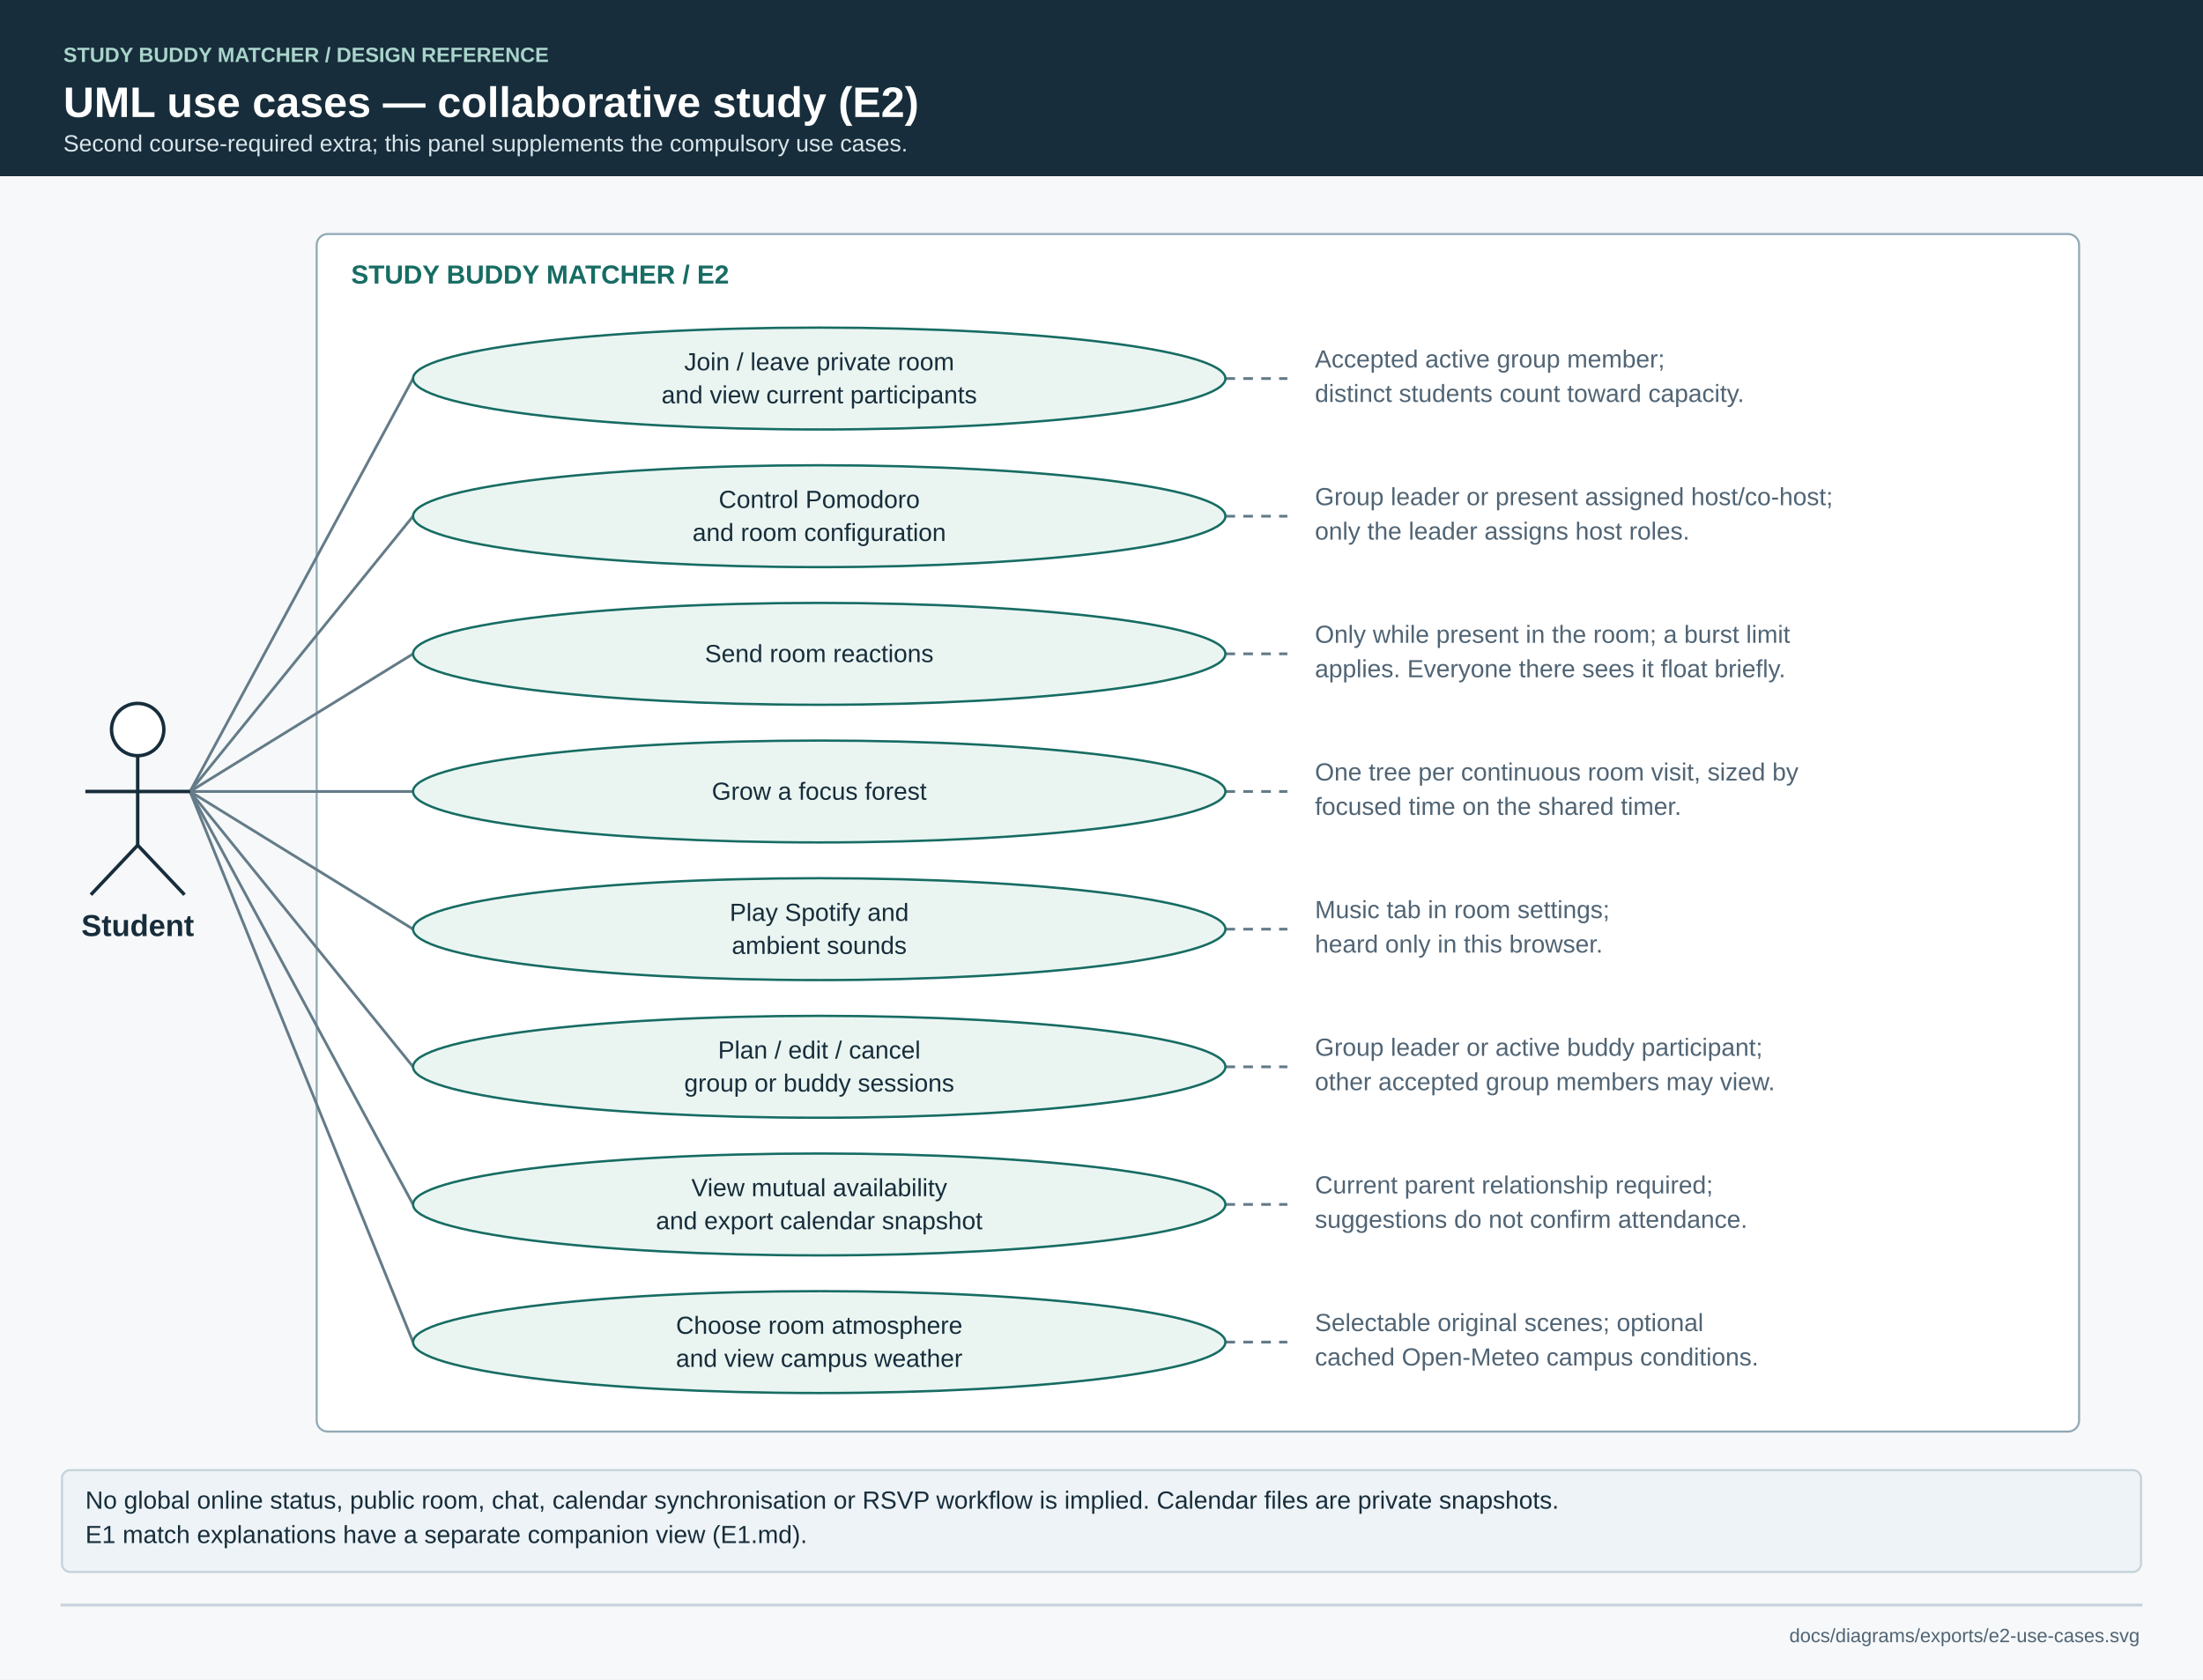
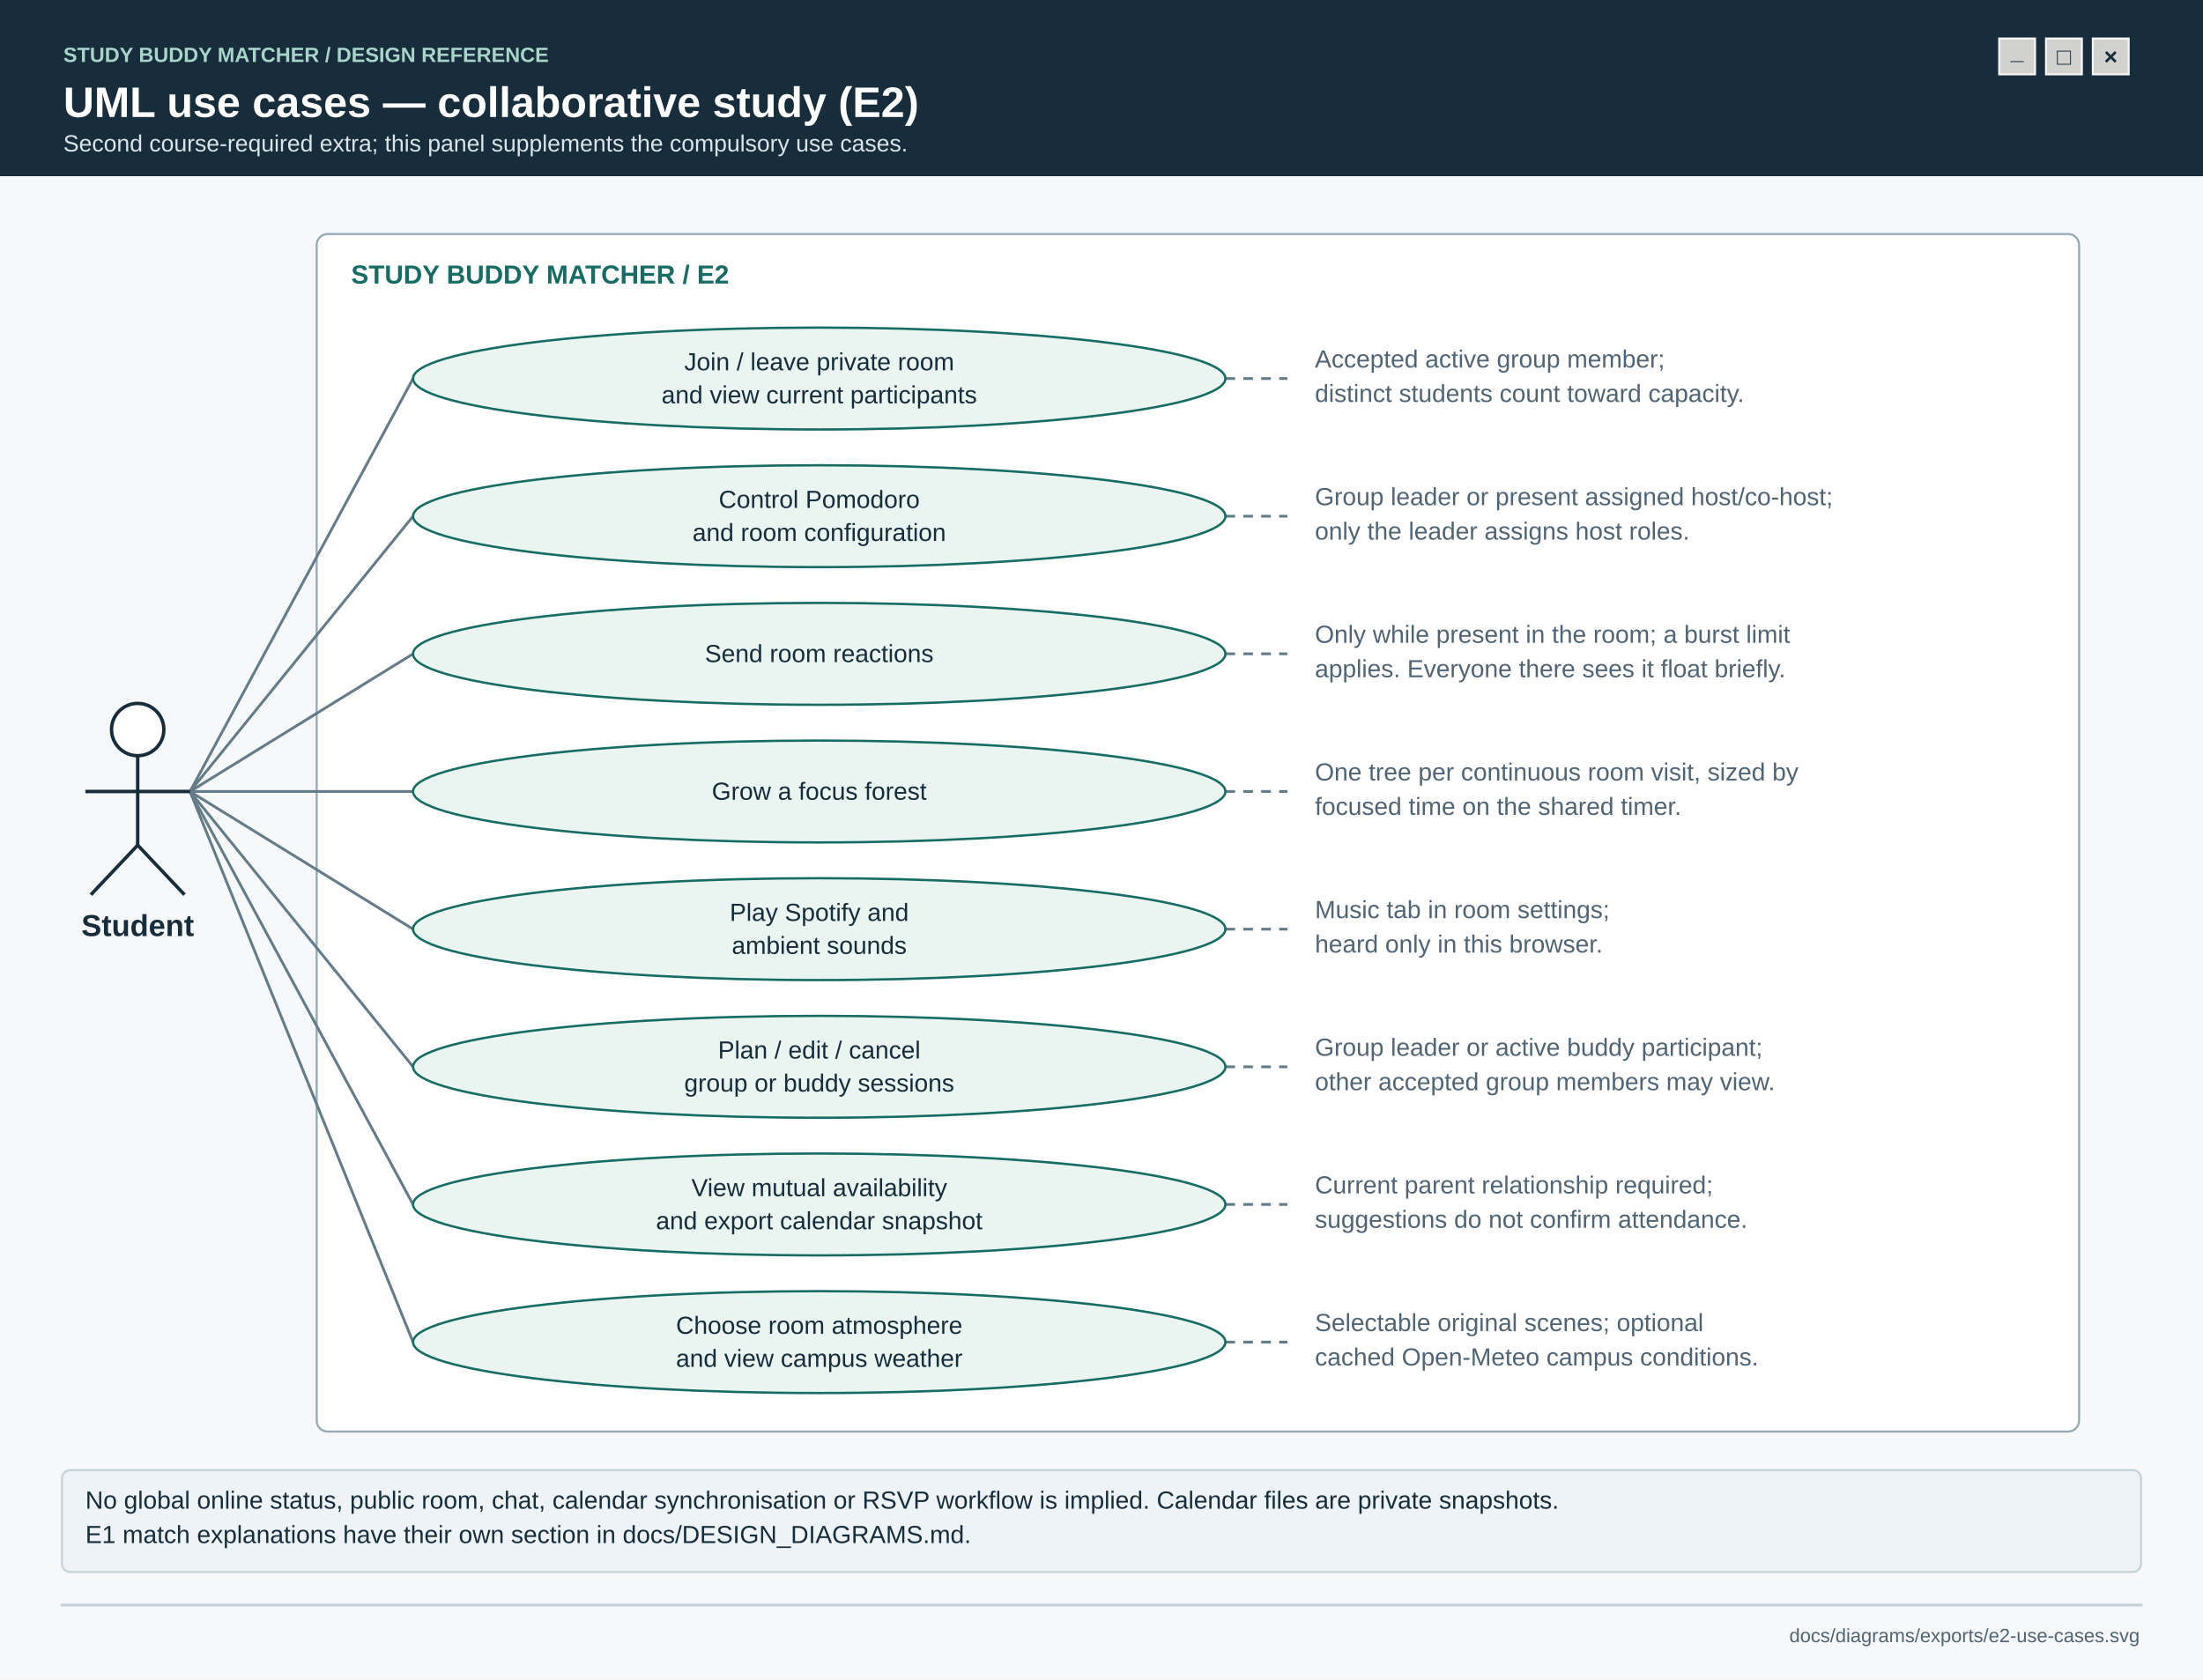
<svg xmlns="http://www.w3.org/2000/svg" width="1600" height="1220" viewBox="0 0 1600 1220" role="img" aria-labelledby="title description">
  <defs>
    <marker id="arrow" viewBox="0 0 12 12" refX="11" refY="6" markerWidth="8" markerHeight="8" orient="auto-start-reverse">
      <path d="M 1 1 L 11 6 L 1 11" fill="none" stroke="#647b88" stroke-width="1.6" />
+     </marker>
+     <marker id="solid" viewBox="0 0 12 12" refX="11" refY="6" markerWidth="9" markerHeight="9" orient="auto-start-reverse">
+       <path d="M 1 1 L 11 6 L 1 11 Z" fill="#647b88" stroke="#647b88" stroke-width="1" />
    </marker>
    <marker id="triangle" viewBox="0 0 14 14" refX="13" refY="7" markerWidth="12" markerHeight="12" orient="auto-start-reverse">
      <path d="M 1 1 L 13 7 L 1 13 Z" fill="white" stroke="#647b88" stroke-width="1.4" />
    </marker>
    <marker id="diamond" viewBox="0 0 16 12" refX="1" refY="6" markerWidth="13" markerHeight="10" orient="auto-start-reverse">
      <path d="M 1 6 L 8 1 L 15 6 L 8 11 Z" fill="#647b88" stroke="#647b88" />
    </marker>
  </defs>
  <g font-family="Tahoma, Verdana, Arial, sans-serif">
    <rect x="0" y="0" width="1600" height="1220" rx="0" fill="#f6f8f9" stroke="none" stroke-width="1.5" />
    <rect x="0" y="0" width="1600" height="128" rx="0" fill="#172d3b" stroke="none" stroke-width="1.5" />
+     <rect x="1452" y="28" width="26" height="26" rx="0" fill="#d1d2d0" stroke="#f4f5f4" stroke-width="1.5" />
+     <text x="1465" y="43" font-size="17" fill="#172d3b" font-weight="700" text-anchor="middle">_</text>
+     <rect x="1486" y="28" width="26" height="26" rx="0" fill="#d1d2d0" stroke="#f4f5f4" stroke-width="1.5" />
+     <text x="1499" y="47" font-size="17" fill="#172d3b" font-weight="700" text-anchor="middle">□</text>
+     <rect x="1520" y="28" width="26" height="26" rx="0" fill="#d1d2d0" stroke="#f4f5f4" stroke-width="1.5" />
+     <text x="1533" y="47" font-size="17" fill="#172d3b" font-weight="700" text-anchor="middle">×</text>
    <rect x="230" y="170" width="1280" height="870" rx="8" fill="white" stroke="#93a9b6" stroke-width="1.5" />
    <polyline points="44,1166 1556,1166" fill="none" stroke="#c5d2da" stroke-width="2" stroke-linejoin="round" />
    <polyline points="138,575 300,275" fill="none" stroke="#647b88" stroke-width="2" stroke-linejoin="round" />
    <polyline points="890,275 935,275" fill="none" stroke="#647b88" stroke-width="2" stroke-linejoin="round" stroke-dasharray="7 6" />
    <polyline points="138,575 300,375" fill="none" stroke="#647b88" stroke-width="2" stroke-linejoin="round" />
    <polyline points="890,375 935,375" fill="none" stroke="#647b88" stroke-width="2" stroke-linejoin="round" stroke-dasharray="7 6" />
    <polyline points="138,575 300,475" fill="none" stroke="#647b88" stroke-width="2" stroke-linejoin="round" />
    <polyline points="890,475 935,475" fill="none" stroke="#647b88" stroke-width="2" stroke-linejoin="round" stroke-dasharray="7 6" />
    <polyline points="138,575 300,575" fill="none" stroke="#647b88" stroke-width="2" stroke-linejoin="round" />
    <polyline points="890,575 935,575" fill="none" stroke="#647b88" stroke-width="2" stroke-linejoin="round" stroke-dasharray="7 6" />
    <polyline points="138,575 300,675" fill="none" stroke="#647b88" stroke-width="2" stroke-linejoin="round" />
    <polyline points="890,675 935,675" fill="none" stroke="#647b88" stroke-width="2" stroke-linejoin="round" stroke-dasharray="7 6" />
    <polyline points="138,575 300,775" fill="none" stroke="#647b88" stroke-width="2" stroke-linejoin="round" />
    <polyline points="890,775 935,775" fill="none" stroke="#647b88" stroke-width="2" stroke-linejoin="round" stroke-dasharray="7 6" />
    <polyline points="138,575 300,875" fill="none" stroke="#647b88" stroke-width="2" stroke-linejoin="round" />
    <polyline points="890,875 935,875" fill="none" stroke="#647b88" stroke-width="2" stroke-linejoin="round" stroke-dasharray="7 6" />
    <polyline points="138,575 300,975" fill="none" stroke="#647b88" stroke-width="2" stroke-linejoin="round" />
    <polyline points="890,975 935,975" fill="none" stroke="#647b88" stroke-width="2" stroke-linejoin="round" stroke-dasharray="7 6" />
    <circle cx="100" cy="530" r="19" fill="white" stroke="#172d3b" stroke-width="2.5" />
    <polyline points="100,549 100,614" fill="none" stroke="#172d3b" stroke-width="2.5" stroke-linejoin="round" />
    <polyline points="62,575 138,575" fill="none" stroke="#172d3b" stroke-width="2.5" stroke-linejoin="round" />
    <polyline points="66,650 100,614 134,650" fill="none" stroke="#172d3b" stroke-width="2.5" stroke-linejoin="round" />
    <ellipse cx="595" cy="275" rx="295.0" ry="37" fill="#eaf5f1" stroke="#176c63" stroke-width="1.7" />
    <ellipse cx="595" cy="375" rx="295.0" ry="37" fill="#eaf5f1" stroke="#176c63" stroke-width="1.7" />
    <ellipse cx="595" cy="475" rx="295.0" ry="37" fill="#eaf5f1" stroke="#176c63" stroke-width="1.7" />
    <ellipse cx="595" cy="575" rx="295.0" ry="37" fill="#eaf5f1" stroke="#176c63" stroke-width="1.7" />
    <ellipse cx="595" cy="675" rx="295.0" ry="37" fill="#eaf5f1" stroke="#176c63" stroke-width="1.7" />
    <ellipse cx="595" cy="775" rx="295.0" ry="37" fill="#eaf5f1" stroke="#176c63" stroke-width="1.7" />
    <ellipse cx="595" cy="875" rx="295.0" ry="37" fill="#eaf5f1" stroke="#176c63" stroke-width="1.7" />
    <ellipse cx="595" cy="975" rx="295.0" ry="37" fill="#eaf5f1" stroke="#176c63" stroke-width="1.7" />
    <rect x="45" y="1068" width="1510" height="74" rx="6" fill="#edf3f6" stroke="#c5d2da" stroke-width="1.5" />
    <text x="46" y="45" font-size="15" fill="#a8d4ca" font-weight="700" text-anchor="start">STUDY BUDDY MATCHER  /  DESIGN REFERENCE</text>
    <text x="46" y="85" font-size="31" fill="#ffffff" font-weight="700" text-anchor="start">UML use cases — collaborative study (E2)</text>
    <text x="46" y="110" font-size="17" fill="#d9e5ea" font-weight="400" text-anchor="start">Second course-required extra; this panel supplements the compulsory use cases.</text>
    <text x="1554" y="1193" font-size="14" fill="#506474" font-weight="400" text-anchor="end">docs/diagrams/exports/e2-use-cases.svg</text>
    <text x="255" y="206" font-size="19" fill="#176c63" font-weight="700" text-anchor="start">STUDY BUDDY MATCHER / E2</text>
    <text x="100" y="680" font-size="22" fill="#172d3b" font-weight="700" text-anchor="middle">Student</text>
    <text x="595" y="269" font-size="18" fill="#172d3b" font-weight="400" text-anchor="middle">Join / leave private room</text>
    <text x="595" y="293" font-size="18" fill="#172d3b" font-weight="400" text-anchor="middle">and view current participants</text>
    <text x="955" y="267" font-size="18" fill="#506474" font-weight="400" text-anchor="start">Accepted active group member;</text>
    <text x="955" y="292" font-size="18" fill="#506474" font-weight="400" text-anchor="start">distinct students count toward capacity.</text>
    <text x="595" y="369" font-size="18" fill="#172d3b" font-weight="400" text-anchor="middle">Control Pomodoro</text>
    <text x="595" y="393" font-size="18" fill="#172d3b" font-weight="400" text-anchor="middle">and room configuration</text>
    <text x="955" y="367" font-size="18" fill="#506474" font-weight="400" text-anchor="start">Group leader or present assigned host/co-host;</text>
    <text x="955" y="392" font-size="18" fill="#506474" font-weight="400" text-anchor="start">only the leader assigns host roles.</text>
    <text x="595" y="481" font-size="18" fill="#172d3b" font-weight="400" text-anchor="middle">Send room reactions</text>
    <text x="955" y="467" font-size="18" fill="#506474" font-weight="400" text-anchor="start">Only while present in the room; a burst limit</text>
    <text x="955" y="492" font-size="18" fill="#506474" font-weight="400" text-anchor="start">applies. Everyone there sees it float briefly.</text>
    <text x="595" y="581" font-size="18" fill="#172d3b" font-weight="400" text-anchor="middle">Grow a focus forest</text>
    <text x="955" y="567" font-size="18" fill="#506474" font-weight="400" text-anchor="start">One tree per continuous room visit, sized by</text>
    <text x="955" y="592" font-size="18" fill="#506474" font-weight="400" text-anchor="start">focused time on the shared timer.</text>
    <text x="595" y="669" font-size="18" fill="#172d3b" font-weight="400" text-anchor="middle">Play Spotify and</text>
    <text x="595" y="693" font-size="18" fill="#172d3b" font-weight="400" text-anchor="middle">ambient sounds</text>
    <text x="955" y="667" font-size="18" fill="#506474" font-weight="400" text-anchor="start">Music tab in room settings;</text>
    <text x="955" y="692" font-size="18" fill="#506474" font-weight="400" text-anchor="start">heard only in this browser.</text>
    <text x="595" y="769" font-size="18" fill="#172d3b" font-weight="400" text-anchor="middle">Plan / edit / cancel</text>
    <text x="595" y="793" font-size="18" fill="#172d3b" font-weight="400" text-anchor="middle">group or buddy sessions</text>
    <text x="955" y="767" font-size="18" fill="#506474" font-weight="400" text-anchor="start">Group leader or active buddy participant;</text>
    <text x="955" y="792" font-size="18" fill="#506474" font-weight="400" text-anchor="start">other accepted group members may view.</text>
    <text x="595" y="869" font-size="18" fill="#172d3b" font-weight="400" text-anchor="middle">View mutual availability</text>
    <text x="595" y="893" font-size="18" fill="#172d3b" font-weight="400" text-anchor="middle">and export calendar snapshot</text>
    <text x="955" y="867" font-size="18" fill="#506474" font-weight="400" text-anchor="start">Current parent relationship required;</text>
    <text x="955" y="892" font-size="18" fill="#506474" font-weight="400" text-anchor="start">suggestions do not confirm attendance.</text>
    <text x="595" y="969" font-size="18" fill="#172d3b" font-weight="400" text-anchor="middle">Choose room atmosphere</text>
    <text x="595" y="993" font-size="18" fill="#172d3b" font-weight="400" text-anchor="middle">and view campus weather</text>
    <text x="955" y="967" font-size="18" fill="#506474" font-weight="400" text-anchor="start">Selectable original scenes; optional</text>
    <text x="955" y="992" font-size="18" fill="#506474" font-weight="400" text-anchor="start">cached Open-Meteo campus conditions.</text>
    <text x="62" y="1096" font-size="18" fill="#172d3b" font-weight="400" text-anchor="start">No global online status, public room, chat, calendar synchronisation or RSVP workflow is implied. Calendar files are private snapshots.</text>
-     <text x="62" y="1121" font-size="18" fill="#172d3b" font-weight="400" text-anchor="start">E1 match explanations have a separate companion view (E1.md).</text>
+     <text x="62" y="1121" font-size="18" fill="#172d3b" font-weight="400" text-anchor="start">E1 match explanations have their own section in docs/DESIGN_DIAGRAMS.md.</text>
  </g>
</svg>
